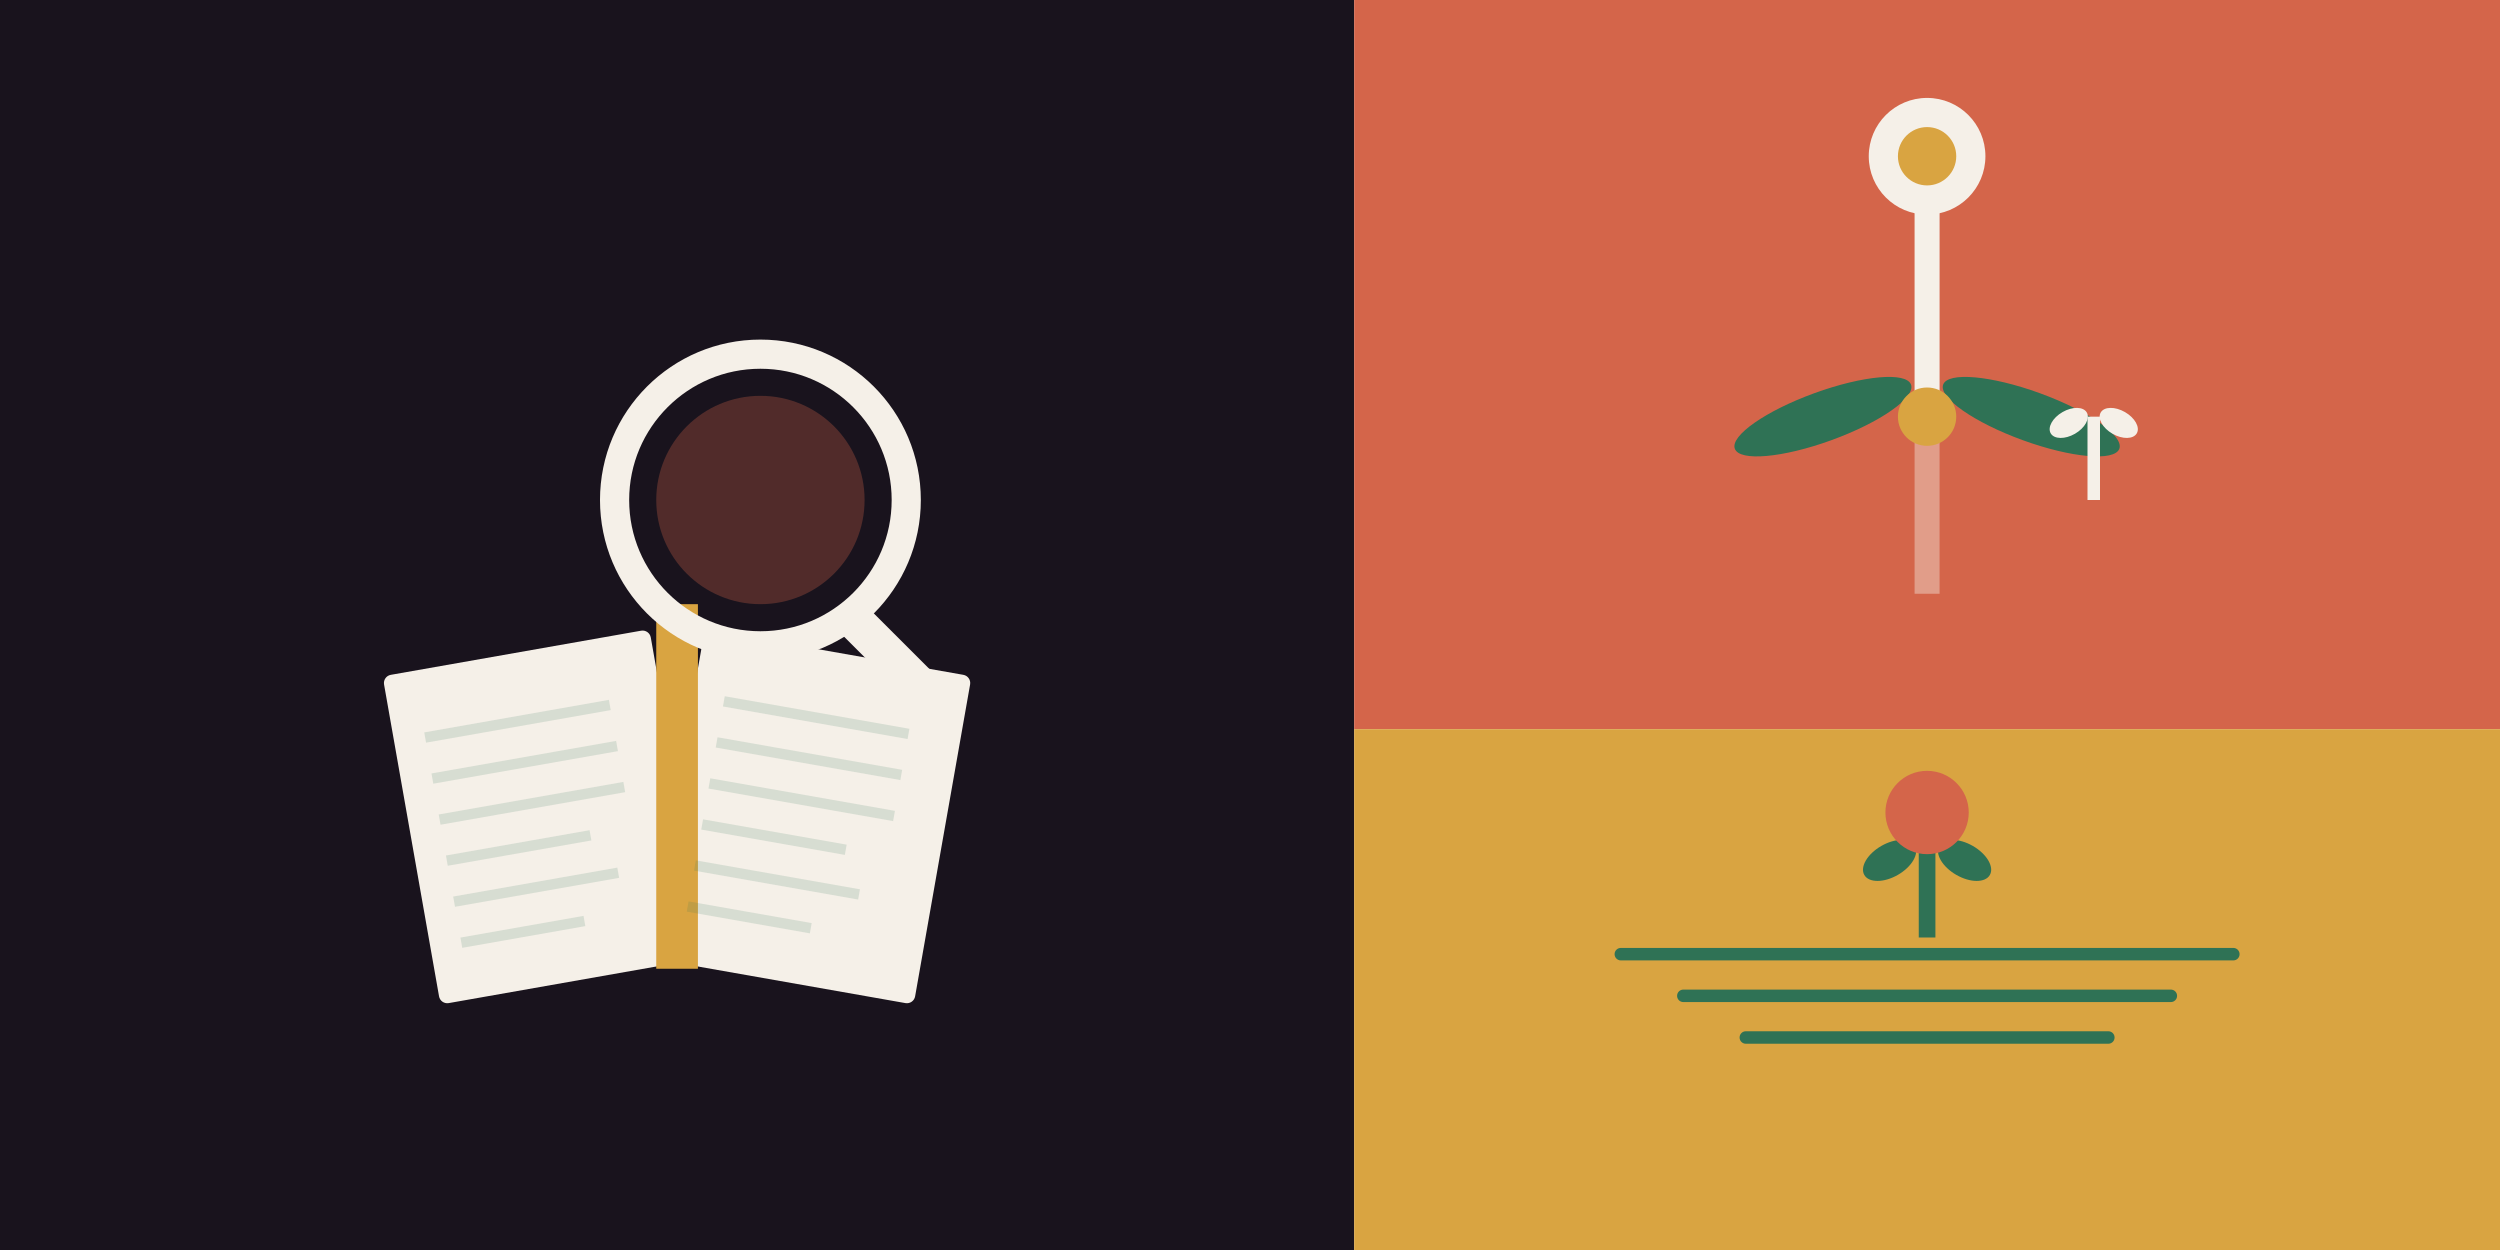
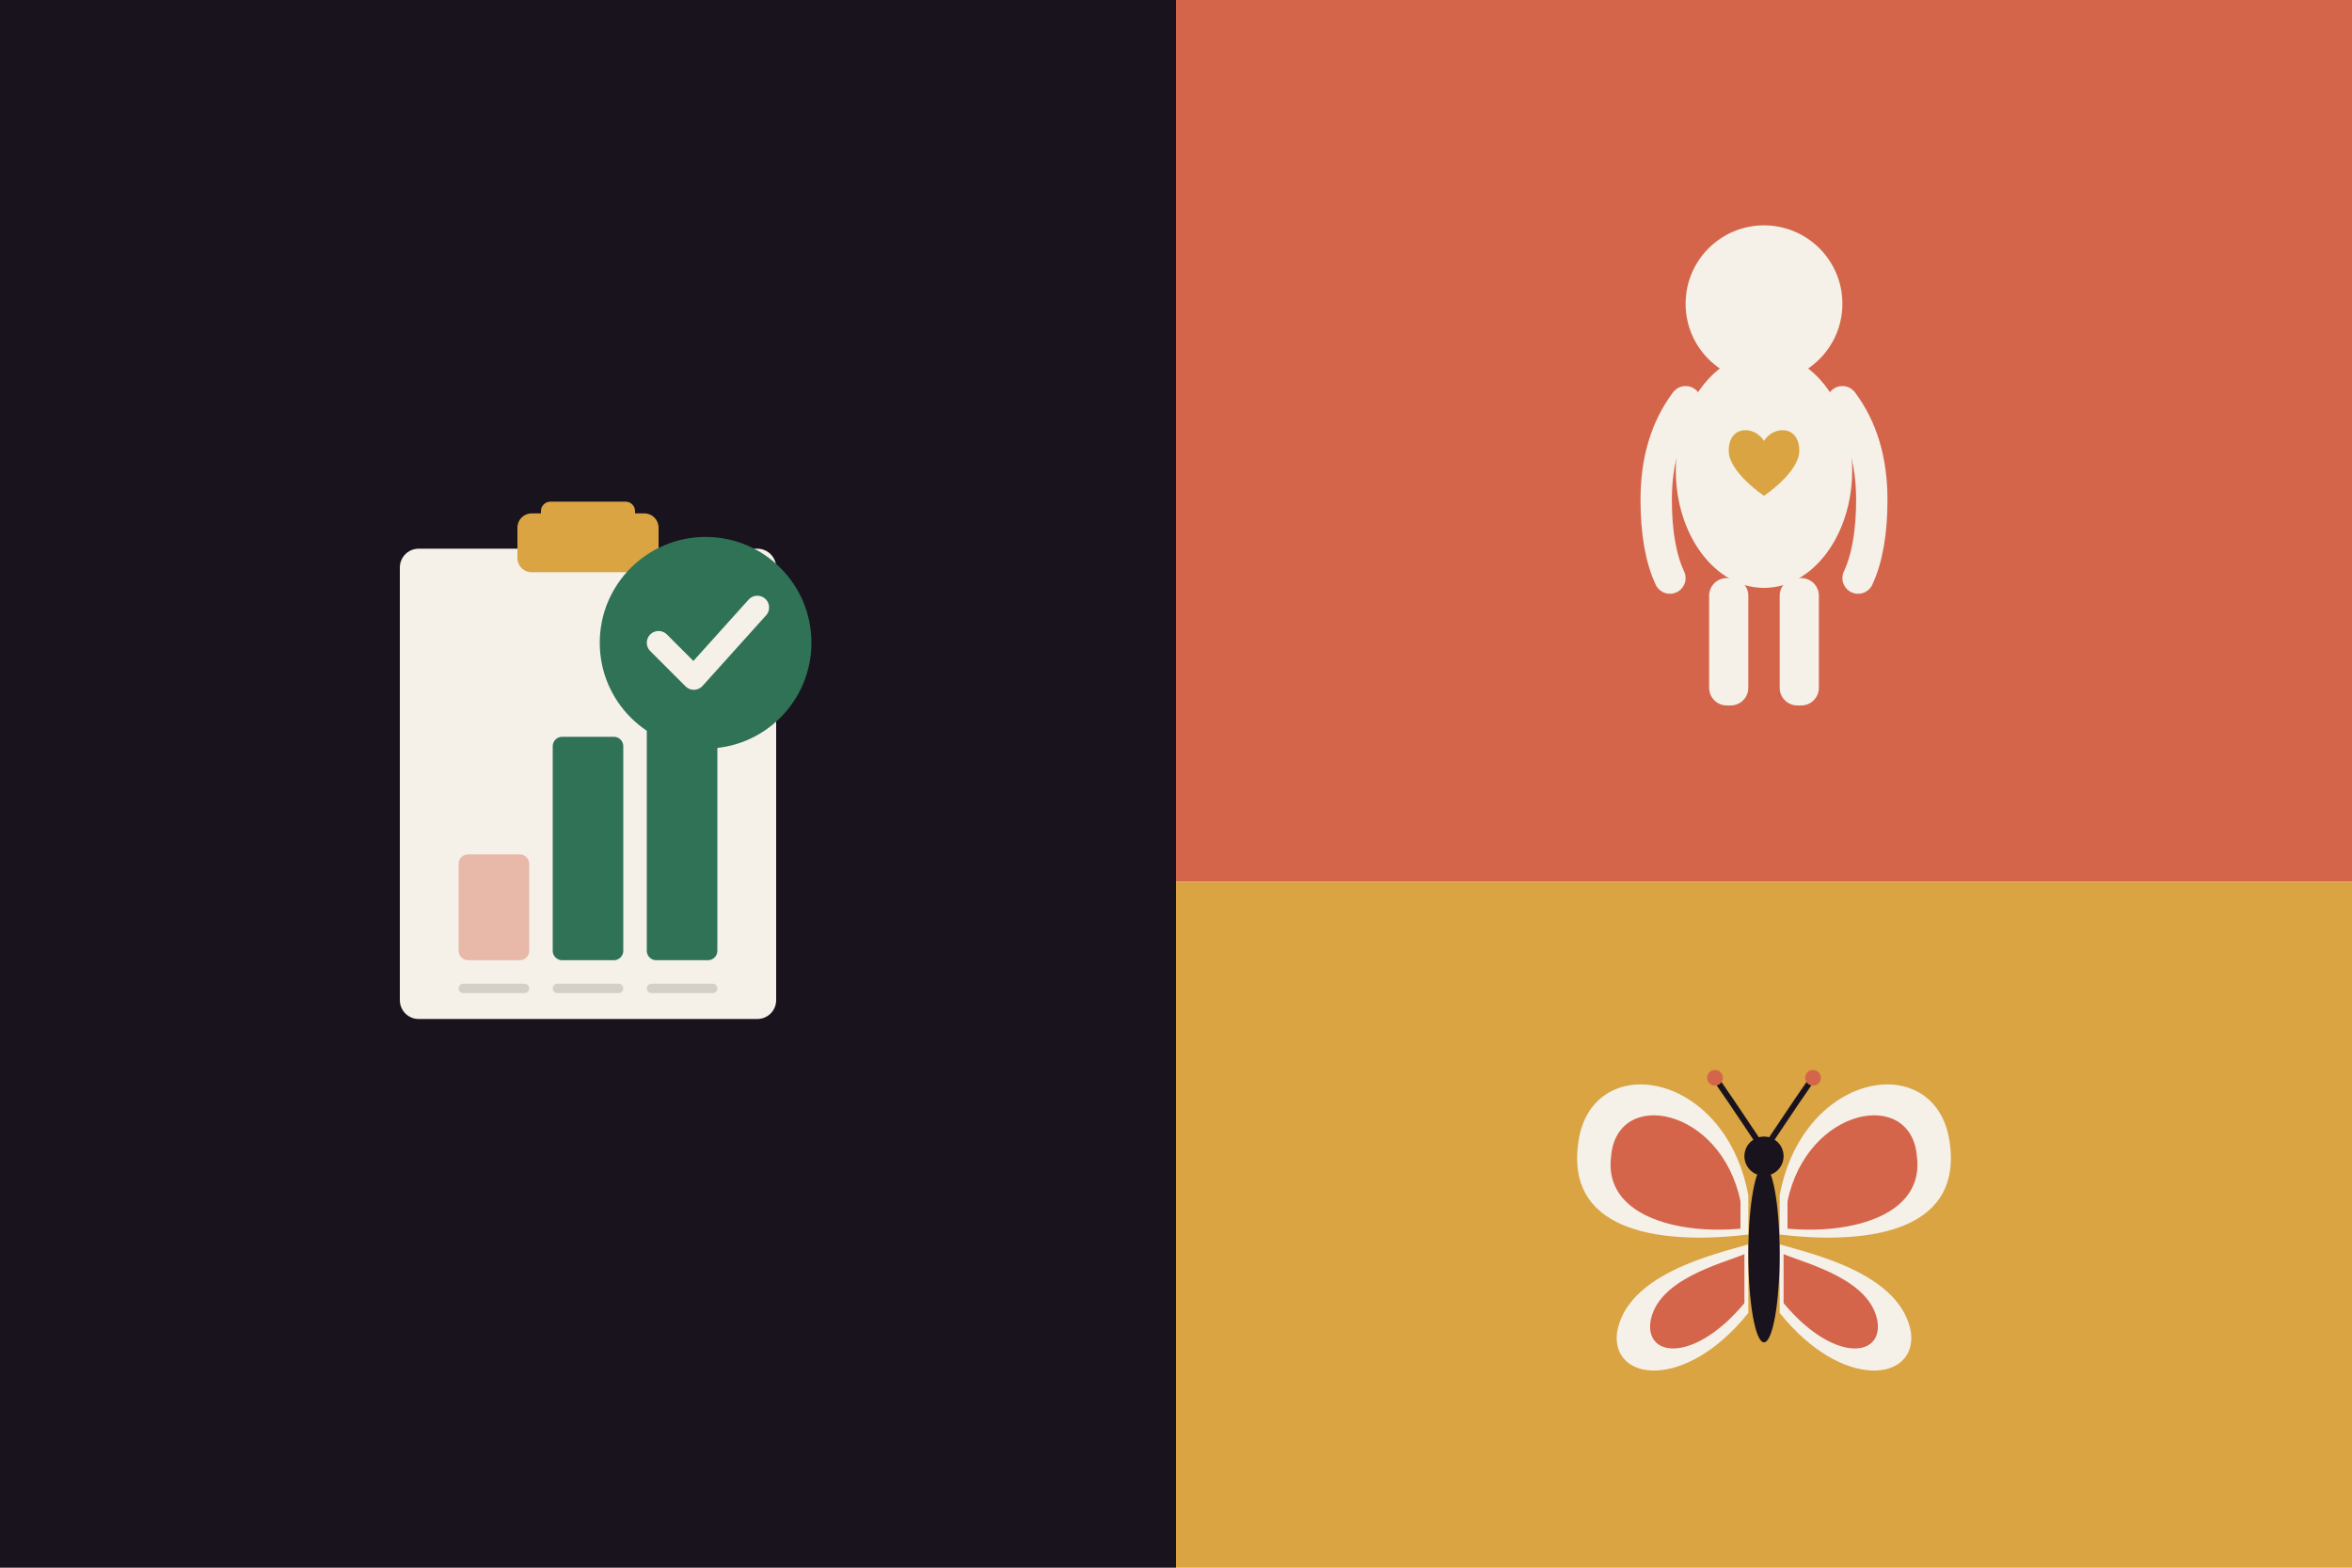
- <svg xmlns="http://www.w3.org/2000/svg" width="1200" height="600" viewBox="0 0 1200 600" fill="none">
-   <rect x="0" y="0" width="650" height="600" fill="#19131D" />
-   <g transform="translate(325, 320)">
-     <rect x="-140" y="-20" width="130" height="160" rx="4" fill="#F5F0E8" transform="rotate(-10)" />
-     <rect x="10" y="-20" width="130" height="160" rx="4" fill="#F5F0E8" transform="rotate(10)" />
-     <rect x="-10" y="-30" width="20" height="175" fill="#D9A441" />
-     <g transform="rotate(-10)">
-       <rect x="-125" y="10" width="90" height="5" fill="#2F7255" opacity="0.15" />
-       <rect x="-125" y="30" width="90" height="5" fill="#2F7255" opacity="0.15" />
-       <rect x="-125" y="50" width="90" height="5" fill="#2F7255" opacity="0.15" />
-       <rect x="-125" y="70" width="70" height="5" fill="#2F7255" opacity="0.15" />
-       <rect x="-125" y="90" width="80" height="5" fill="#2F7255" opacity="0.15" />
-       <rect x="-125" y="110" width="60" height="5" fill="#2F7255" opacity="0.15" />
-     </g>
-     <g transform="rotate(10)">
-       <rect x="25" y="10" width="90" height="5" fill="#2F7255" opacity="0.15" />
-       <rect x="25" y="30" width="90" height="5" fill="#2F7255" opacity="0.15" />
-       <rect x="25" y="50" width="90" height="5" fill="#2F7255" opacity="0.15" />
-       <rect x="25" y="70" width="70" height="5" fill="#2F7255" opacity="0.15" />
-       <rect x="25" y="90" width="80" height="5" fill="#2F7255" opacity="0.15" />
-       <rect x="25" y="110" width="60" height="5" fill="#2F7255" opacity="0.15" />
-     </g>
-     <g transform="translate(40, -80)">
-       <circle cx="0" cy="0" r="70" stroke="#F5F0E8" stroke-width="14" fill="none" />
-       <circle cx="0" cy="0" r="50" fill="#D4654A" opacity="0.3" />
-       <rect x="45" y="45" width="70" height="18" rx="9" fill="#F5F0E8" transform="rotate(45 45 45)" />
+ <svg xmlns="http://www.w3.org/2000/svg" width="1200" height="800" viewBox="0 0 1200 800" fill="none">
+   <rect x="0" y="0" width="600" height="800" fill="#19131D" />
+   <g transform="translate(300, 400) scale(1.2)">
+     <rect x="-80" y="-100" width="160" height="200" rx="8" fill="#F5F0E8" />
+     <rect x="-30" y="-115" width="60" height="25" rx="6" fill="#D9A441" />
+     <rect x="-20" y="-120" width="40" height="15" rx="4" fill="#D9A441" />
+     <rect x="-55" y="30" width="30" height="45" rx="4" fill="#D4654A" opacity="0.4" />
+     <rect x="-15" y="-20" width="30" height="95" rx="4" fill="#2F7255" />
+     <rect x="25" y="-40" width="30" height="115" rx="4" fill="#2F7255" />
+     <rect x="-55" y="85" width="30" height="4" rx="2" fill="#19131D" opacity="0.15" />
+     <rect x="-15" y="85" width="30" height="4" rx="2" fill="#19131D" opacity="0.15" />
+     <rect x="25" y="85" width="30" height="4" rx="2" fill="#19131D" opacity="0.15" />
+     <g transform="translate(50, -60)">
+       <circle cx="0" cy="0" r="45" fill="#2F7255" />
+       <path d="M -20 0 L -5 15 L 22 -15" stroke="#F5F0E8" stroke-width="10" stroke-linecap="round" stroke-linejoin="round" fill="none" />
    </g>
  </g>
-   <rect x="650" y="0" width="550" height="350" fill="#D4654A" />
-   <g transform="translate(925, 175)">
-     <rect x="-6" y="-80" width="12" height="100" fill="#F5F0E8" />
-     <rect x="-6" y="30" width="12" height="80" fill="#F5F0E8" opacity="0.4" />
-     <rect x="-30" y="18" width="60" height="14" fill="#D4654A" />
-     <ellipse cx="-50" cy="25" rx="45" ry="12" fill="#2F7255" transform="rotate(-20 -50 25)" />
-     <ellipse cx="50" cy="25" rx="45" ry="12" fill="#2F7255" transform="rotate(20 50 25)" />
-     <circle cx="0" cy="25" r="14" fill="#D9A441" />
-     <circle cx="0" cy="-100" r="28" fill="#F5F0E8" />
-     <circle cx="0" cy="-100" r="14" fill="#D9A441" />
-     <g transform="translate(80, 60)">
-       <rect x="-3" y="-35" width="6" height="40" fill="#F5F0E8" />
-       <ellipse cx="-12" cy="-32" rx="10" ry="6" fill="#F5F0E8" transform="rotate(-30 -12 -32)" />
-       <ellipse cx="12" cy="-32" rx="10" ry="6" fill="#F5F0E8" transform="rotate(30 12 -32)" />
-     </g>
+   <rect x="600" y="0" width="600" height="450" fill="#D4654A" />
+   <g transform="translate(900, 225)">
+     <circle cx="0" cy="-70" r="40" fill="#F5F0E8" />
+     <ellipse cx="0" cy="15" rx="45" ry="60" fill="#F5F0E8" />
+     <path d="M -40 -20 Q -55 0 -55 30 Q -55 55 -48 70" stroke="#F5F0E8" stroke-width="16" stroke-linecap="round" fill="none" />
+     <path d="M 40 -20 Q 55 0 55 30 Q 55 55 48 70" stroke="#F5F0E8" stroke-width="16" stroke-linecap="round" fill="none" />
+     <rect x="-28" y="70" width="20" height="65" rx="9" fill="#F5F0E8" />
+     <rect x="8" y="70" width="20" height="65" rx="9" fill="#F5F0E8" />
+     <path d="M 0 0 C -5 -8, -18 -8, -18 5 C -18 16, 0 28, 0 28 C 0 28, 18 16, 18 5 C 18 -8, 5 -8, 0 0" fill="#D9A441" />
  </g>
-   <rect x="650" y="350" width="550" height="250" fill="#D9A441" />
-   <g transform="translate(925, 475)">
-     <rect x="-150" y="-20" width="300" height="6" rx="3" fill="#2F7255" />
-     <rect x="-120" y="0" width="240" height="6" rx="3" fill="#2F7255" />
-     <rect x="-90" y="20" width="180" height="6" rx="3" fill="#2F7255" />
-     <rect x="-4" y="-70" width="8" height="45" fill="#2F7255" />
-     <ellipse cx="-18" cy="-62" rx="14" ry="8" fill="#2F7255" transform="rotate(-30 -18 -62)" />
-     <ellipse cx="18" cy="-62" rx="14" ry="8" fill="#2F7255" transform="rotate(30 18 -62)" />
-     <circle cx="0" cy="-85" r="20" fill="#D4654A" />
+   <rect x="600" y="450" width="600" height="350" fill="#D9A441" />
+   <g transform="translate(900, 625)">
+     <path d="M -8 -15 C -20 -80, -90 -90, -95 -40 C -100 5, -50 10, -8 5" fill="#F5F0E8" />
+     <path d="M -12 -12 C -22 -60, -75 -70, -78 -35 C -82 -5, -45 5, -12 2" fill="#D4654A" />
+     <path d="M -8 10 C -25 15, -70 25, -75 55 C -78 80, -40 85, -8 45" fill="#F5F0E8" />
+     <path d="M -10 15 C -22 20, -55 28, -58 50 C -60 68, -35 70, -10 40" fill="#D4654A" />
+     <path d="M 8 -15 C 20 -80, 90 -90, 95 -40 C 100 5, 50 10, 8 5" fill="#F5F0E8" />
+     <path d="M 12 -12 C 22 -60, 75 -70, 78 -35 C 82 -5, 45 5, 12 2" fill="#D4654A" />
+     <path d="M 8 10 C 25 15, 70 25, 75 55 C 78 80, 40 85, 8 45" fill="#F5F0E8" />
+     <path d="M 10 15 C 22 20, 55 28, 58 50 C 60 68, 35 70, 10 40" fill="#D4654A" />
+     <ellipse cx="0" cy="15" rx="8" ry="45" fill="#19131D" />
+     <circle cx="0" cy="-35" r="10" fill="#19131D" />
+     <path d="M -4 -44 Q -18 -65 -25 -75" stroke="#19131D" stroke-width="3" fill="none" stroke-linecap="round" />
+     <path d="M 4 -44 Q 18 -65 25 -75" stroke="#19131D" stroke-width="3" fill="none" stroke-linecap="round" />
+     <circle cx="-25" cy="-75" r="4" fill="#D4654A" />
+     <circle cx="25" cy="-75" r="4" fill="#D4654A" />
  </g>
</svg>
